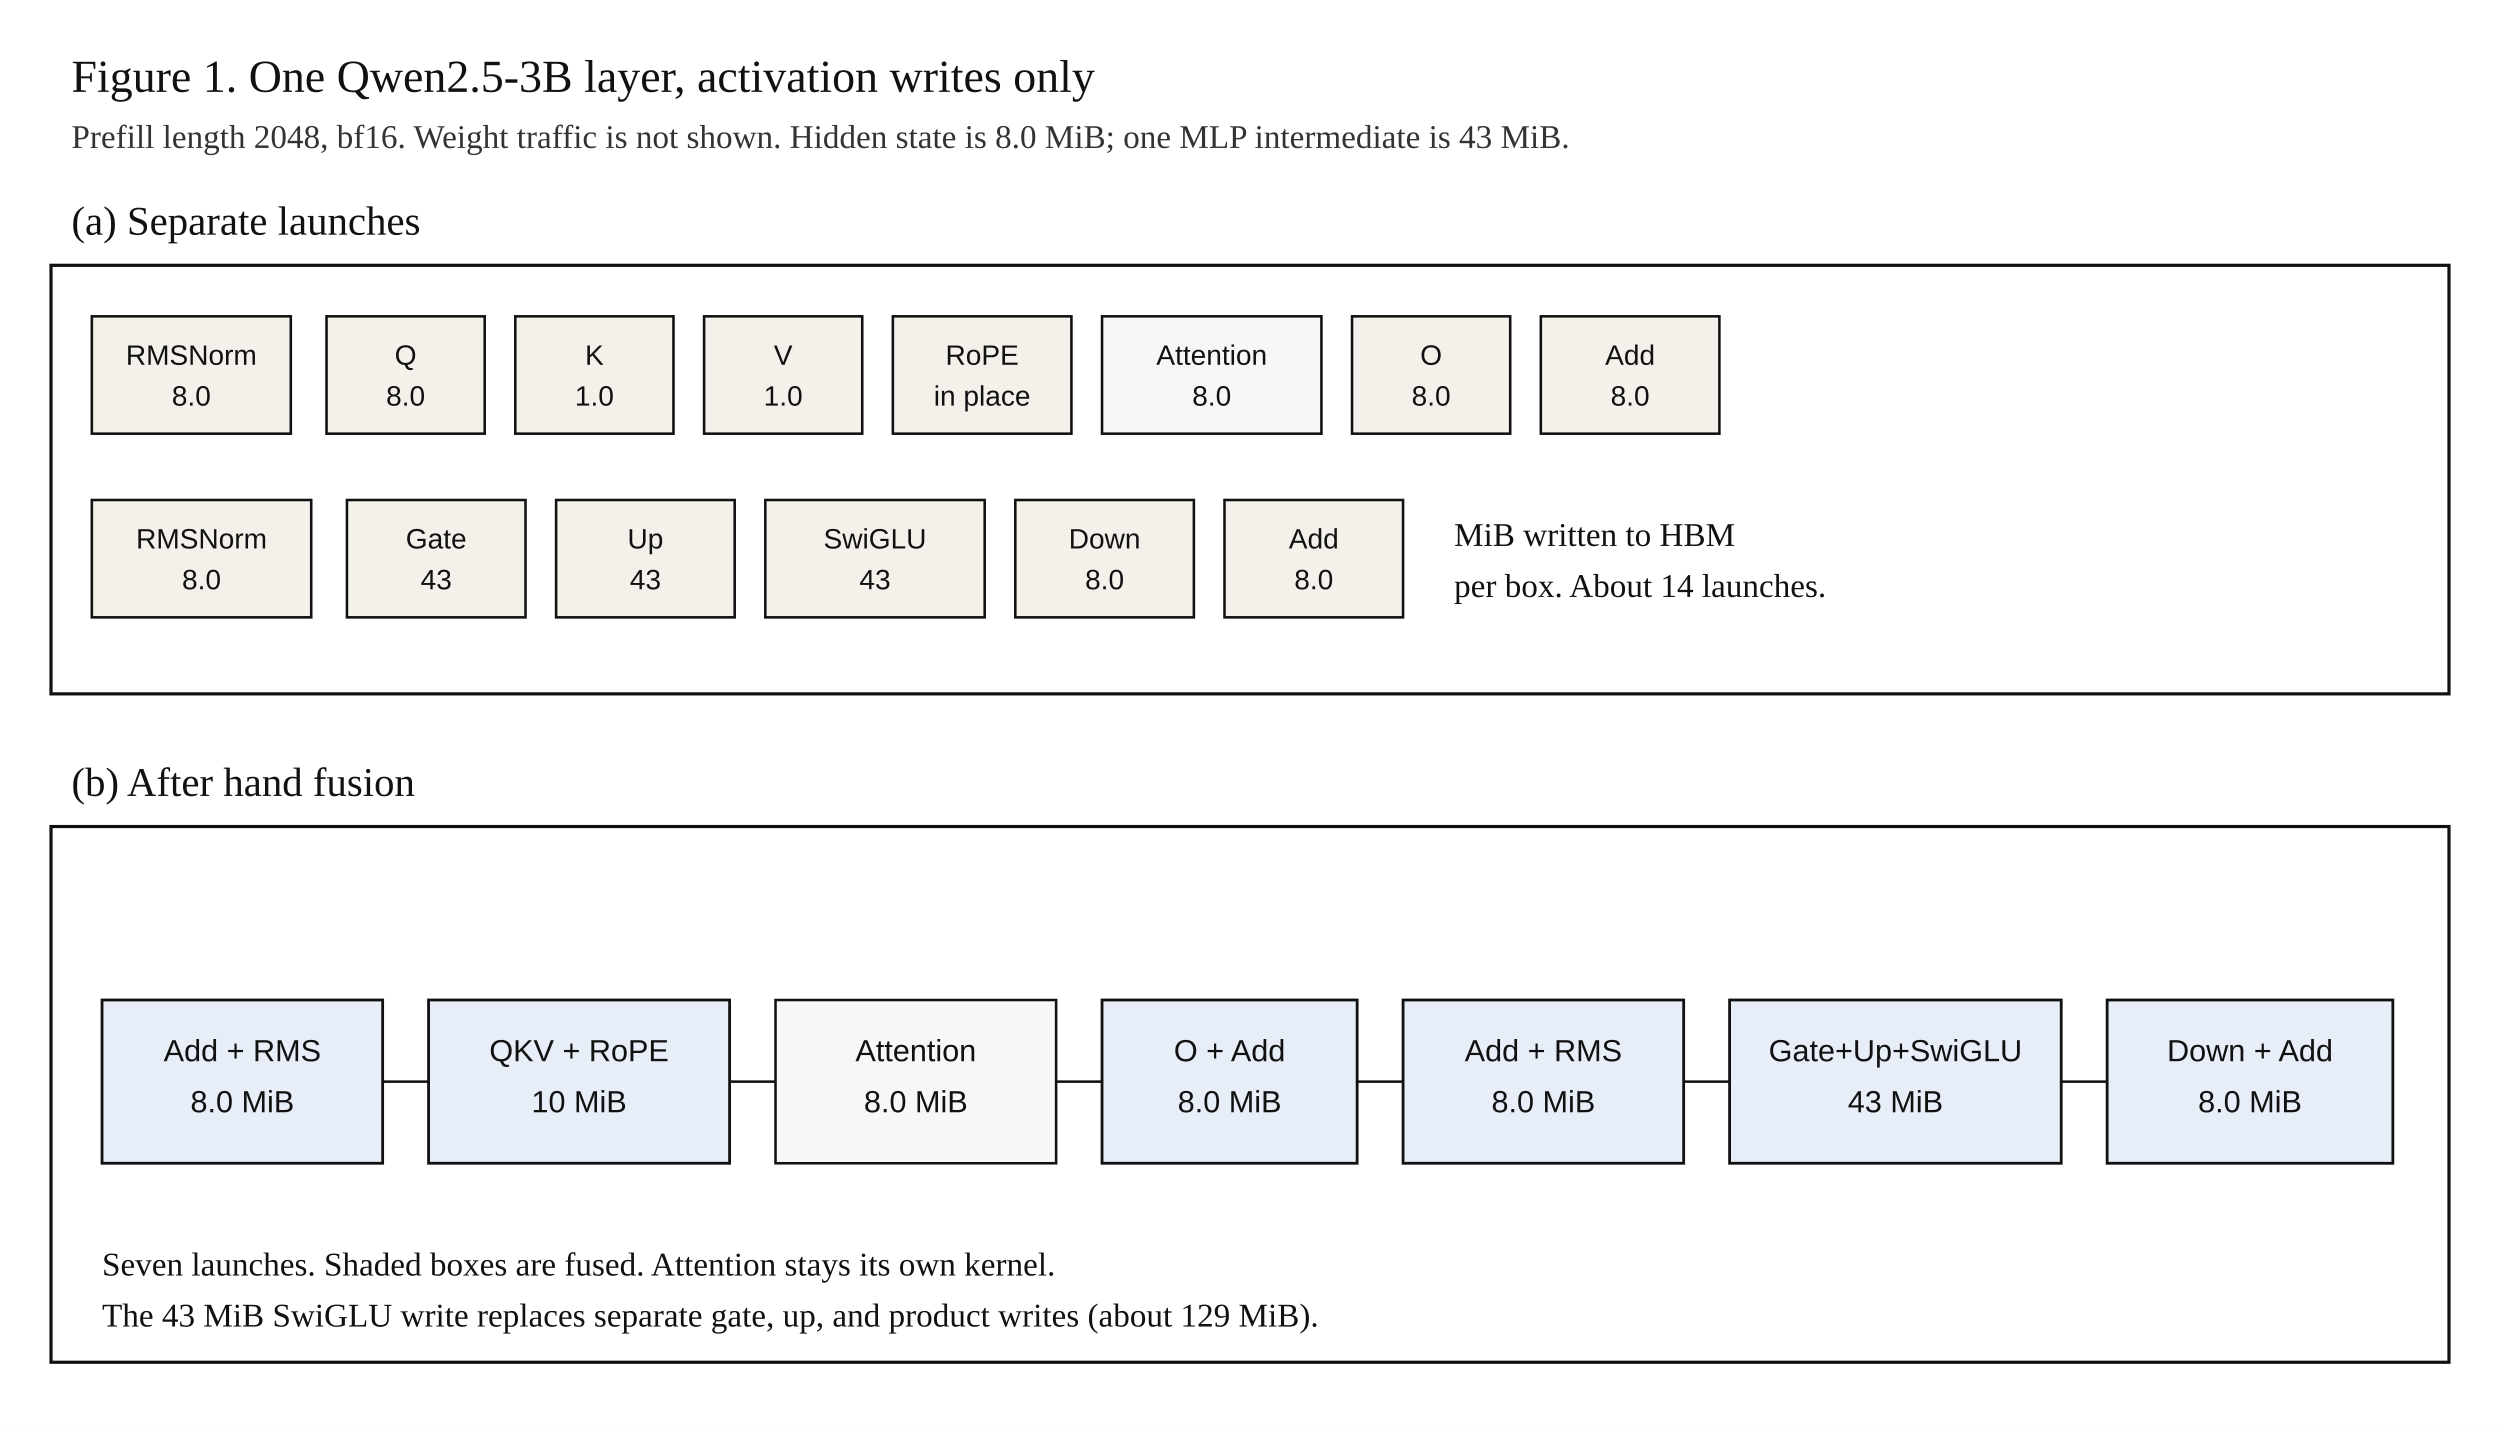
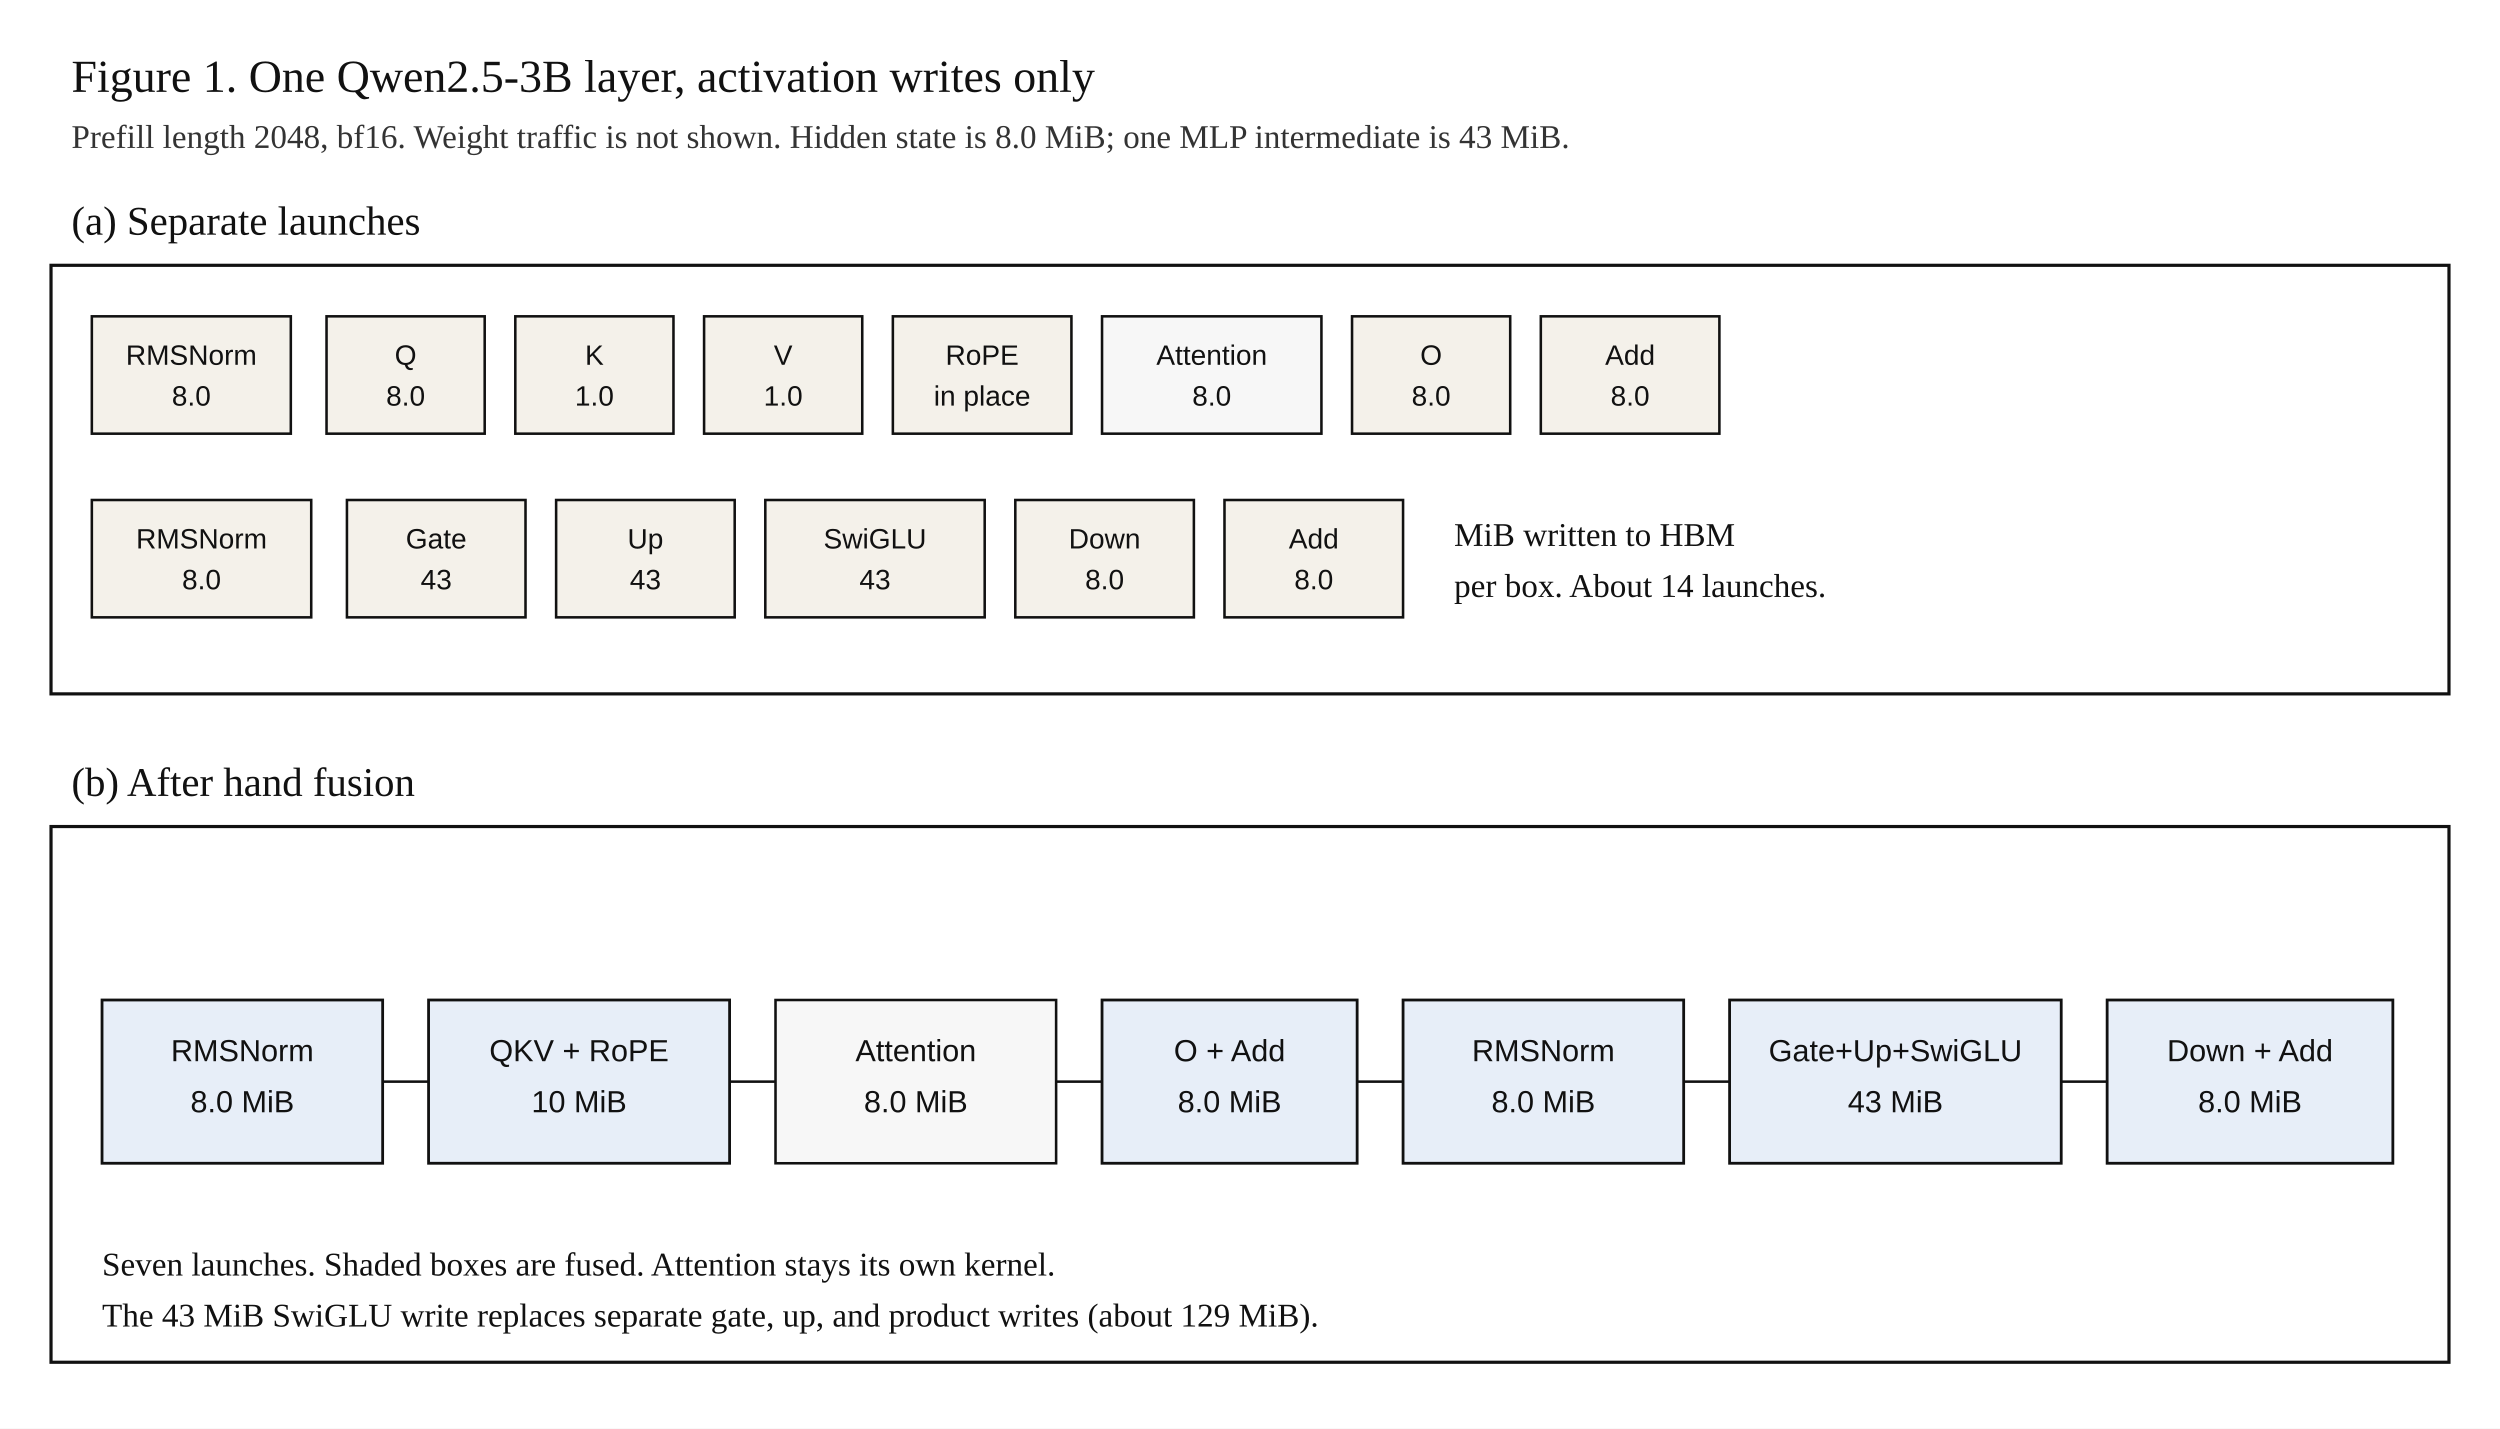
<svg xmlns="http://www.w3.org/2000/svg" width="980" height="560" viewBox="0 0 980 560" role="img" aria-labelledby="title desc">
  <style>
    .paper { fill: #ffffff; }
    .rule { fill: none; stroke: #111; stroke-width: 1; }
    .panel { fill: none; stroke: #111; stroke-width: 1.25; }
    .box { fill: #f4f1ea; stroke: #111; stroke-width: 1; }
    .box-keep { fill: #f7f7f7; stroke: #111; stroke-width: 1; }
    .box-fuse { fill: #e7eef8; stroke: #111; stroke-width: 1.1; }
    .serif { font-family: "Liberation Serif", "Times New Roman", Times, serif; fill: #111; }
    .sans { font-family: "Liberation Sans", Arial, sans-serif; fill: #111; }
    .muted { fill: #333; }
  </style>
  <rect class="paper" width="980" height="560" />
  <text class="serif" x="28" y="36" font-size="18">Figure 1. One Qwen2.5-3B layer, activation writes only</text>
  <text class="serif muted" x="28" y="58" font-size="13">Prefill length 2048, bf16. Weight traffic is not shown. Hidden state is 8.0 MiB; one MLP intermediate is 43 MiB.</text>
  <text class="serif" x="28" y="92" font-size="16">(a) Separate launches</text>
  <rect class="panel" x="20" y="104" width="940" height="168" />
  <g class="sans" font-size="11" text-anchor="middle">
    <rect class="box" x="36" y="124" width="78" height="46" />
    <text x="75" y="143">RMSNorm</text>
    <text x="75" y="159">8.0</text>
    <rect class="box" x="128" y="124" width="62" height="46" />
    <text x="159" y="143">Q</text>
    <text x="159" y="159">8.0</text>
    <rect class="box" x="202" y="124" width="62" height="46" />
    <text x="233" y="143">K</text>
    <text x="233" y="159">1.0</text>
    <rect class="box" x="276" y="124" width="62" height="46" />
    <text x="307" y="143">V</text>
    <text x="307" y="159">1.0</text>
    <rect class="box" x="350" y="124" width="70" height="46" />
    <text x="385" y="143">RoPE</text>
    <text x="385" y="159">in place</text>
    <rect class="box-keep" x="432" y="124" width="86" height="46" />
    <text x="475" y="143">Attention</text>
    <text x="475" y="159">8.0</text>
    <rect class="box" x="530" y="124" width="62" height="46" />
    <text x="561" y="143">O</text>
    <text x="561" y="159">8.0</text>
    <rect class="box" x="604" y="124" width="70" height="46" />
    <text x="639" y="143">Add</text>
    <text x="639" y="159">8.0</text>
  </g>
  <g class="sans" font-size="11" text-anchor="middle">
    <rect class="box" x="36" y="196" width="86" height="46" />
    <text x="79" y="215">RMSNorm</text>
    <text x="79" y="231">8.0</text>
    <rect class="box" x="136" y="196" width="70" height="46" />
    <text x="171" y="215">Gate</text>
    <text x="171" y="231">43</text>
    <rect class="box" x="218" y="196" width="70" height="46" />
    <text x="253" y="215">Up</text>
    <text x="253" y="231">43</text>
    <rect class="box" x="300" y="196" width="86" height="46" />
    <text x="343" y="215">SwiGLU</text>
    <text x="343" y="231">43</text>
    <rect class="box" x="398" y="196" width="70" height="46" />
    <text x="433" y="215">Down</text>
    <text x="433" y="231">8.0</text>
    <rect class="box" x="480" y="196" width="70" height="46" />
    <text x="515" y="215">Add</text>
    <text x="515" y="231">8.0</text>
  </g>
  <text class="serif" x="570" y="214" font-size="13">MiB written to HBM</text>
  <text class="serif" x="570" y="234" font-size="13">per box. About 14 launches.</text>
  <text class="serif" x="28" y="312" font-size="16">(b) After hand fusion</text>
  <rect class="panel" x="20" y="324" width="940" height="210" />
  <g class="sans" font-size="12" text-anchor="middle">
    <rect class="box-fuse" x="40" y="392" width="110" height="64" />
-     <text x="95" y="416">Add + RMS</text>
+     <text x="95" y="416">RMSNorm</text>
    <text x="95" y="436">8.0 MiB</text>
    <rect class="box-fuse" x="168" y="392" width="118" height="64" />
    <text x="227" y="416">QKV + RoPE</text>
    <text x="227" y="436">10 MiB</text>
    <rect class="box-keep" x="304" y="392" width="110" height="64" />
    <text x="359" y="416">Attention</text>
    <text x="359" y="436">8.0 MiB</text>
    <rect class="box-fuse" x="432" y="392" width="100" height="64" />
    <text x="482" y="416">O + Add</text>
    <text x="482" y="436">8.0 MiB</text>
    <rect class="box-fuse" x="550" y="392" width="110" height="64" />
-     <text x="605" y="416">Add + RMS</text>
+     <text x="605" y="416">RMSNorm</text>
    <text x="605" y="436">8.0 MiB</text>
    <rect class="box-fuse" x="678" y="392" width="130" height="64" />
    <text x="743" y="416">Gate+Up+SwiGLU</text>
    <text x="743" y="436">43 MiB</text>
    <rect class="box-fuse" x="826" y="392" width="112" height="64" />
    <text x="882" y="416">Down + Add</text>
    <text x="882" y="436">8.0 MiB</text>
  </g>
  <g stroke="#111" stroke-width="1" fill="none">
    <path d="M150 424 H168" />
    <path d="M286 424 H304" />
    <path d="M414 424 H432" />
    <path d="M532 424 H550" />
    <path d="M660 424 H678" />
    <path d="M808 424 H826" />
  </g>
  <text class="serif" x="40" y="500" font-size="13">Seven launches. Shaded boxes are fused. Attention stays its own kernel.</text>
  <text class="serif" x="40" y="520" font-size="13">The 43 MiB SwiGLU write replaces separate gate, up, and product writes (about 129 MiB).</text>
</svg>
